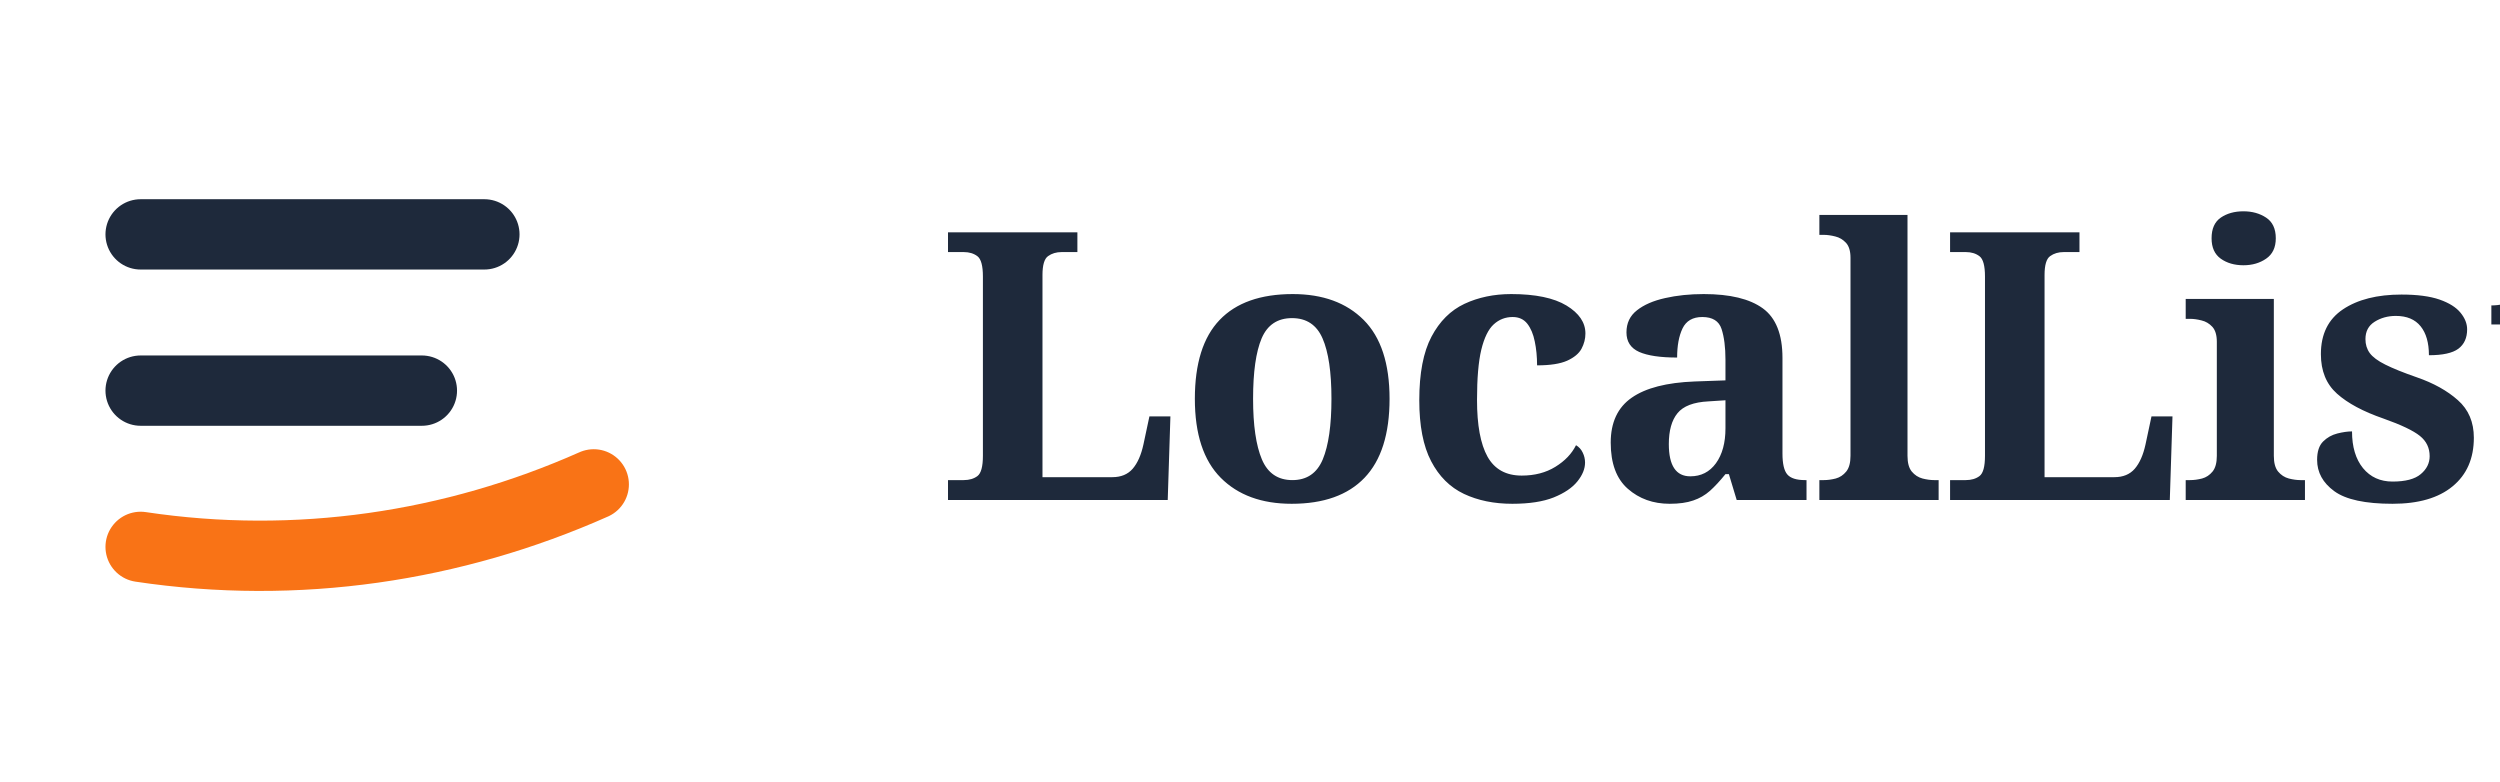
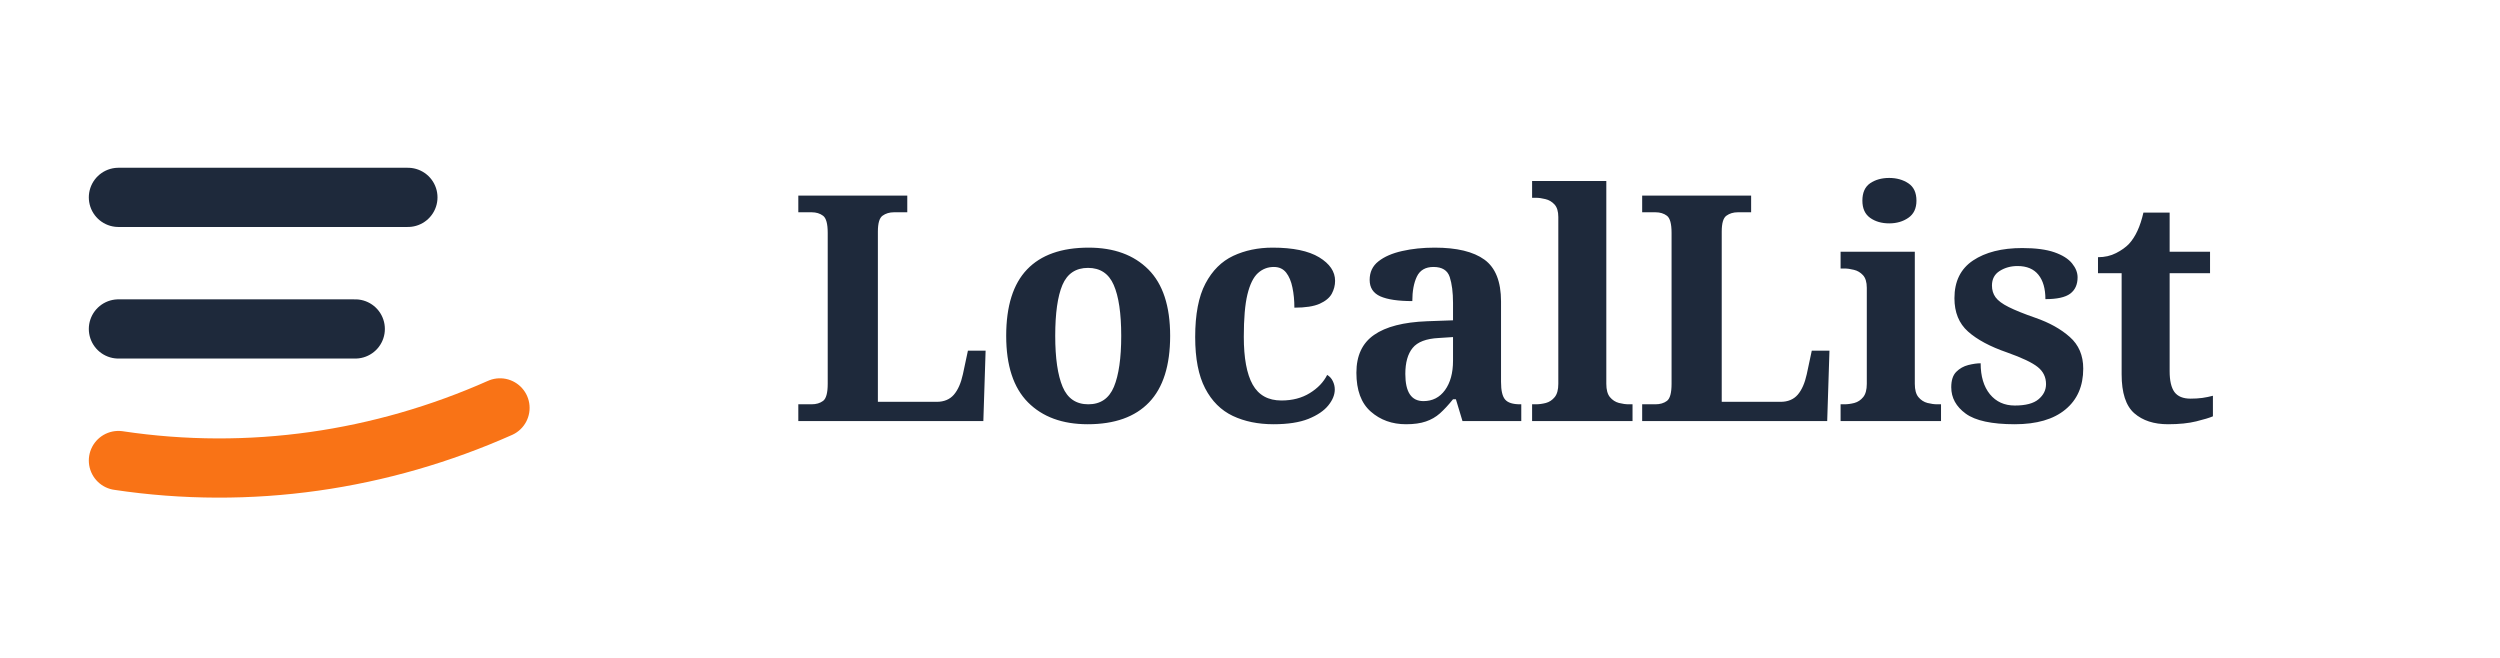
- <svg xmlns="http://www.w3.org/2000/svg" viewBox="0 0 320 100" width="320" height="100" fill="none">
+ <svg xmlns="http://www.w3.org/2000/svg" viewBox="0 0 380 100" width="380" height="100" fill="none">
  <g>
    <path d="M18 30 L 62 30" stroke="#1E293B" stroke-width="9" stroke-linecap="round" />
    <path d="M18 50 L 54 50" stroke="#1E293B" stroke-width="9" stroke-linecap="round" />
    <path d="M18 70 C 38 73, 58 70, 76 62" stroke="#F97316" stroke-width="9" stroke-linecap="round" fill="none" />
  </g>
  <text x="120" y="64" font-family="Playfair Display, Georgia, serif" font-weight="600" font-size="48" letter-spacing="-0.7" fill="#1E293B">LocalList</text>
</svg>
